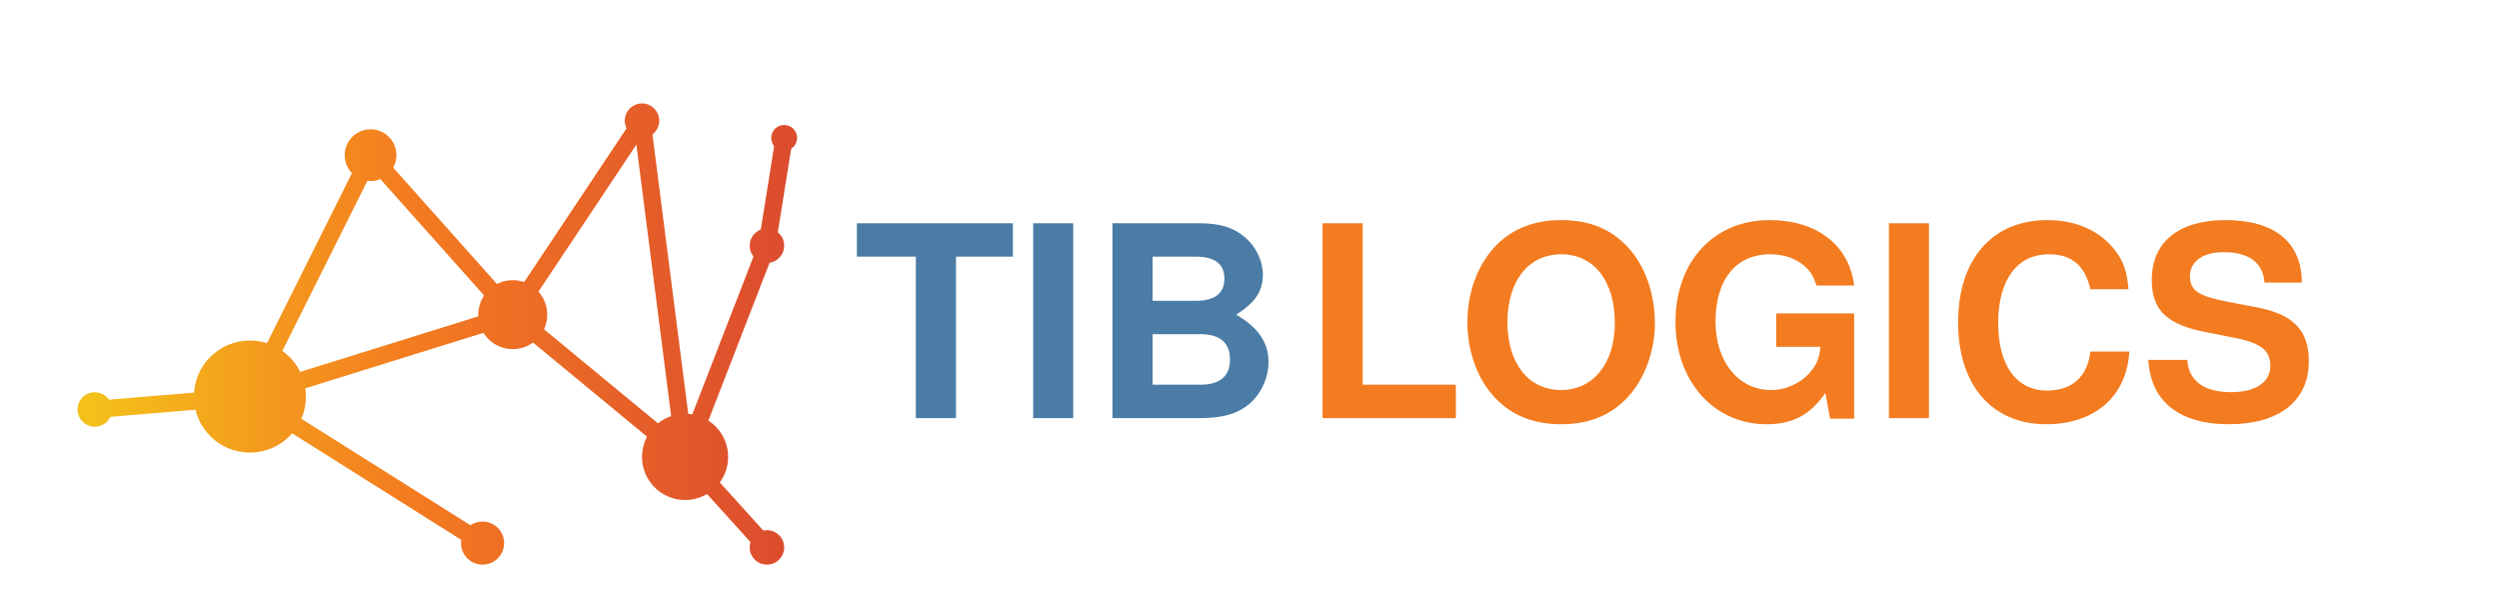
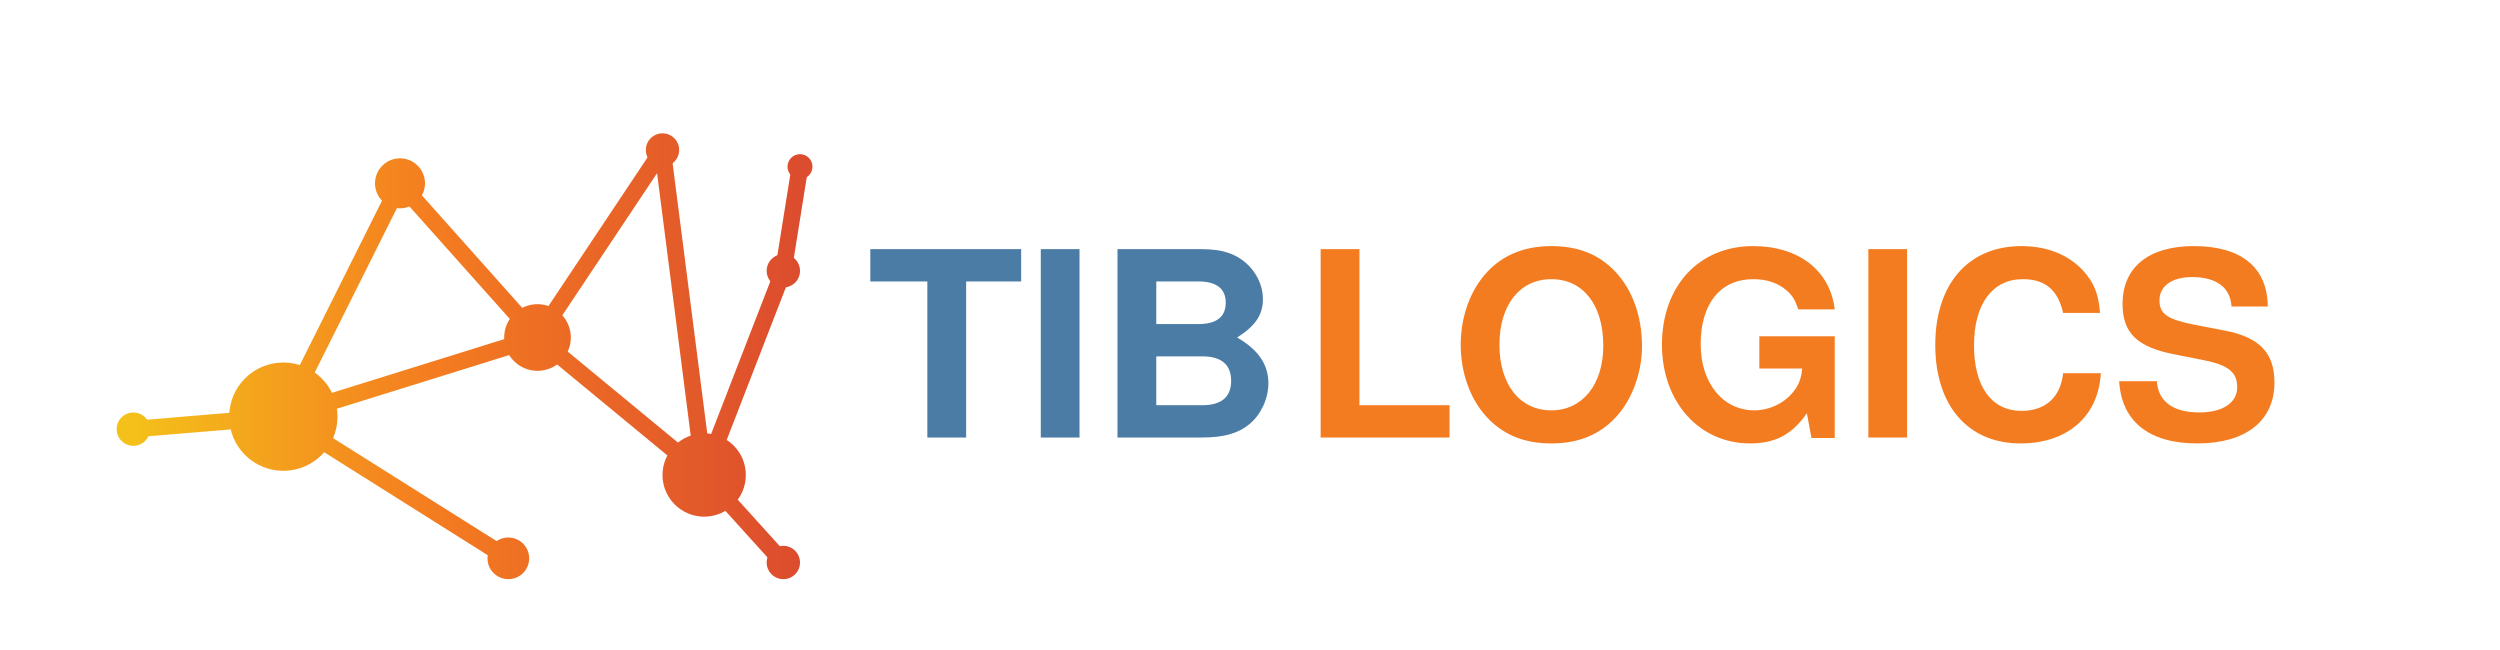
- <svg xmlns="http://www.w3.org/2000/svg" viewBox="0 0 580 140" role="img" aria-label="TIBLOGICS">
+ <svg xmlns="http://www.w3.org/2000/svg" viewBox="-10 -8 600 156" role="img" aria-label="TIBLOGICS">
  <defs>
    <linearGradient id="g" x1="22" y1="0" x2="182" y2="0" gradientUnits="userSpaceOnUse">
      <stop offset="0%" stop-color="#F4C01A" />
      <stop offset="45%" stop-color="#F47C20" />
      <stop offset="100%" stop-color="#DC4C2E" />
    </linearGradient>
  </defs>
  <g stroke="url(#g)" stroke-width="4" fill="none" stroke-linecap="round">
    <line x1="22" y1="95" x2="58" y2="92" />
    <line x1="58" y1="92" x2="86" y2="36" />
    <line x1="58" y1="92" x2="119" y2="73" />
    <line x1="58" y1="92" x2="112" y2="126" />
    <line x1="86" y1="36" x2="119" y2="73" />
    <line x1="119" y1="73" x2="149" y2="28" />
    <line x1="119" y1="73" x2="159" y2="106" />
    <line x1="149" y1="28" x2="159" y2="106" />
    <line x1="159" y1="106" x2="178" y2="57" />
    <line x1="159" y1="106" x2="178" y2="127" />
    <line x1="178" y1="57" x2="182" y2="32" />
  </g>
  <circle cx="22" cy="95" r="4" fill="url(#g)" />
  <circle cx="58" cy="92" r="13" fill="url(#g)" />
  <circle cx="86" cy="36" r="6" fill="url(#g)" />
  <circle cx="112" cy="126" r="5" fill="url(#g)" />
  <circle cx="119" cy="73" r="8" fill="url(#g)" />
  <circle cx="149" cy="28" r="4" fill="url(#g)" />
  <circle cx="159" cy="106" r="10" fill="url(#g)" />
  <circle cx="178" cy="57" r="4" fill="url(#g)" />
  <circle cx="178" cy="127" r="4" fill="url(#g)" />
  <circle cx="182" cy="32" r="3" fill="url(#g)" />
  <text x="198" y="97" font-family="'Helvetica Neue', Helvetica, Arial, sans-serif" font-weight="800" font-size="62" textLength="95" lengthAdjust="spacingAndGlyphs" fill="#4A7CA5">TIB</text>
  <text x="302" y="97" font-family="'Helvetica Neue', Helvetica, Arial, sans-serif" font-weight="800" font-size="62" textLength="265" lengthAdjust="spacingAndGlyphs" fill="#F47C20">LOGICS</text>
</svg>
